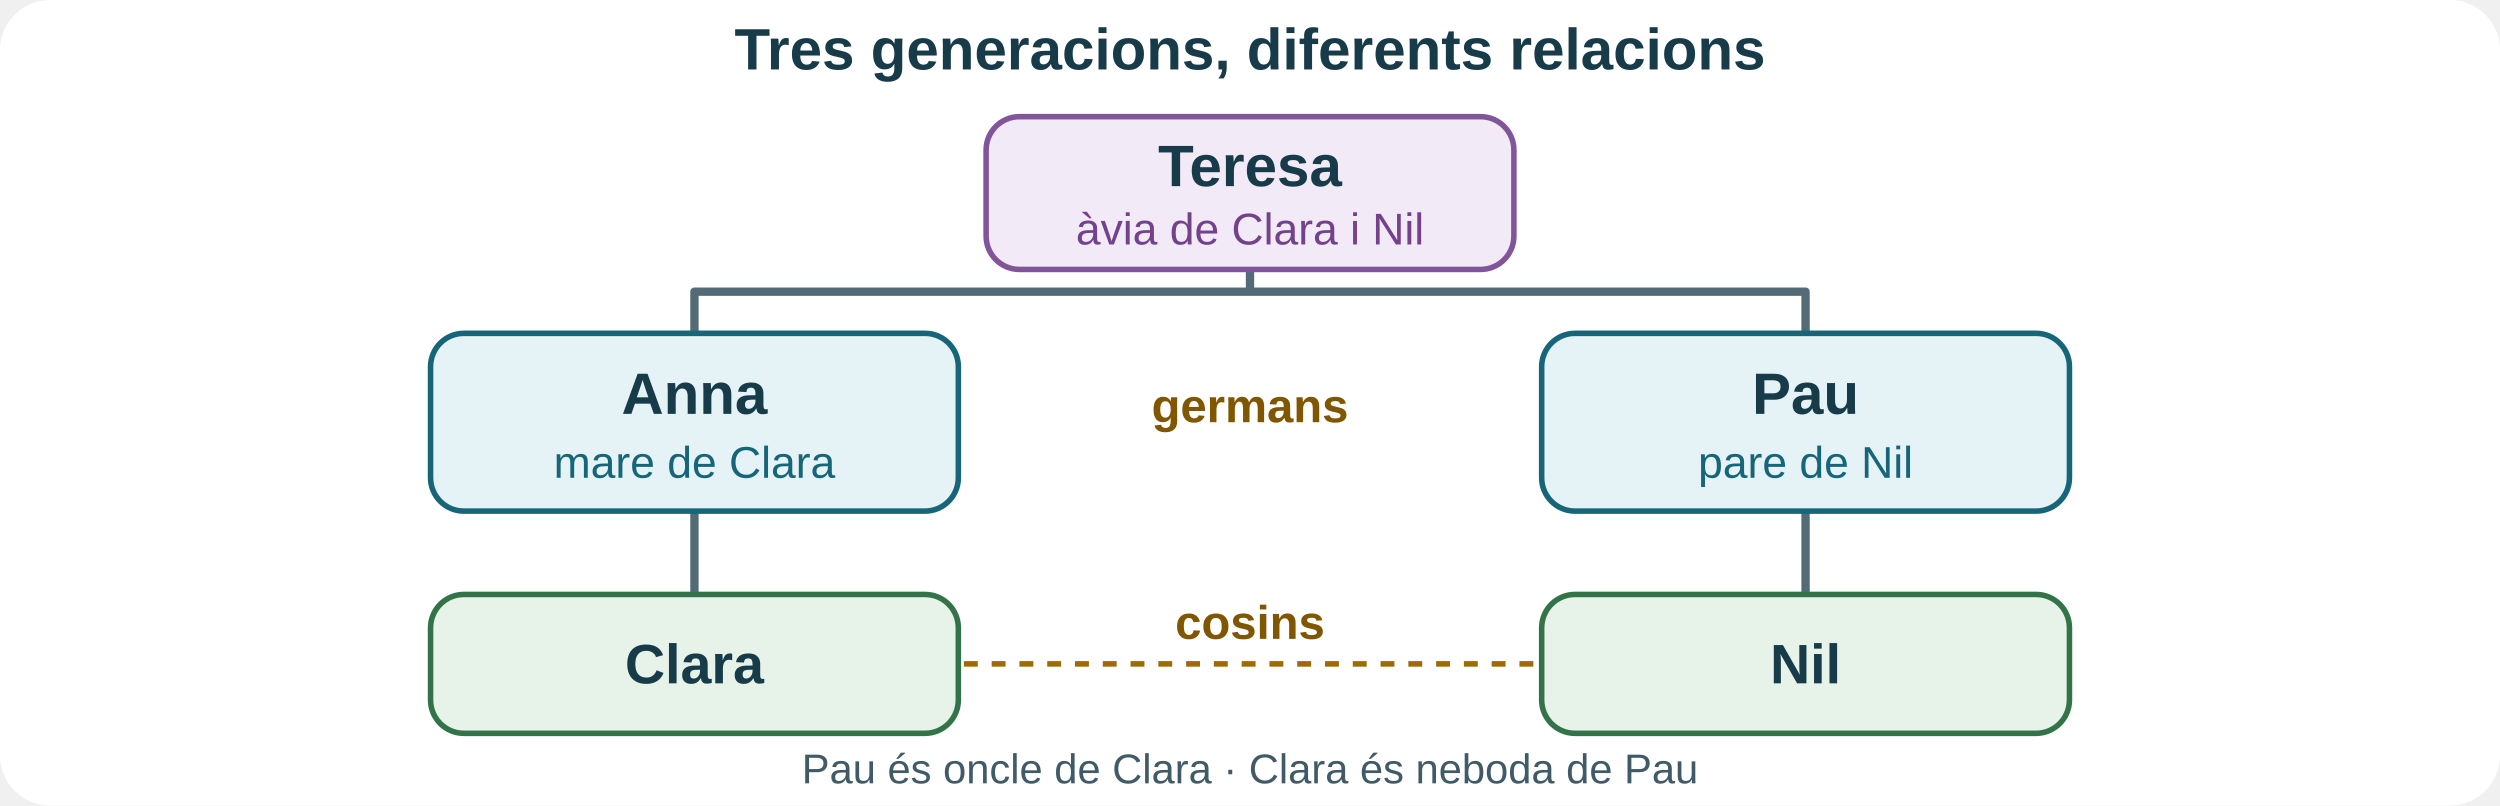
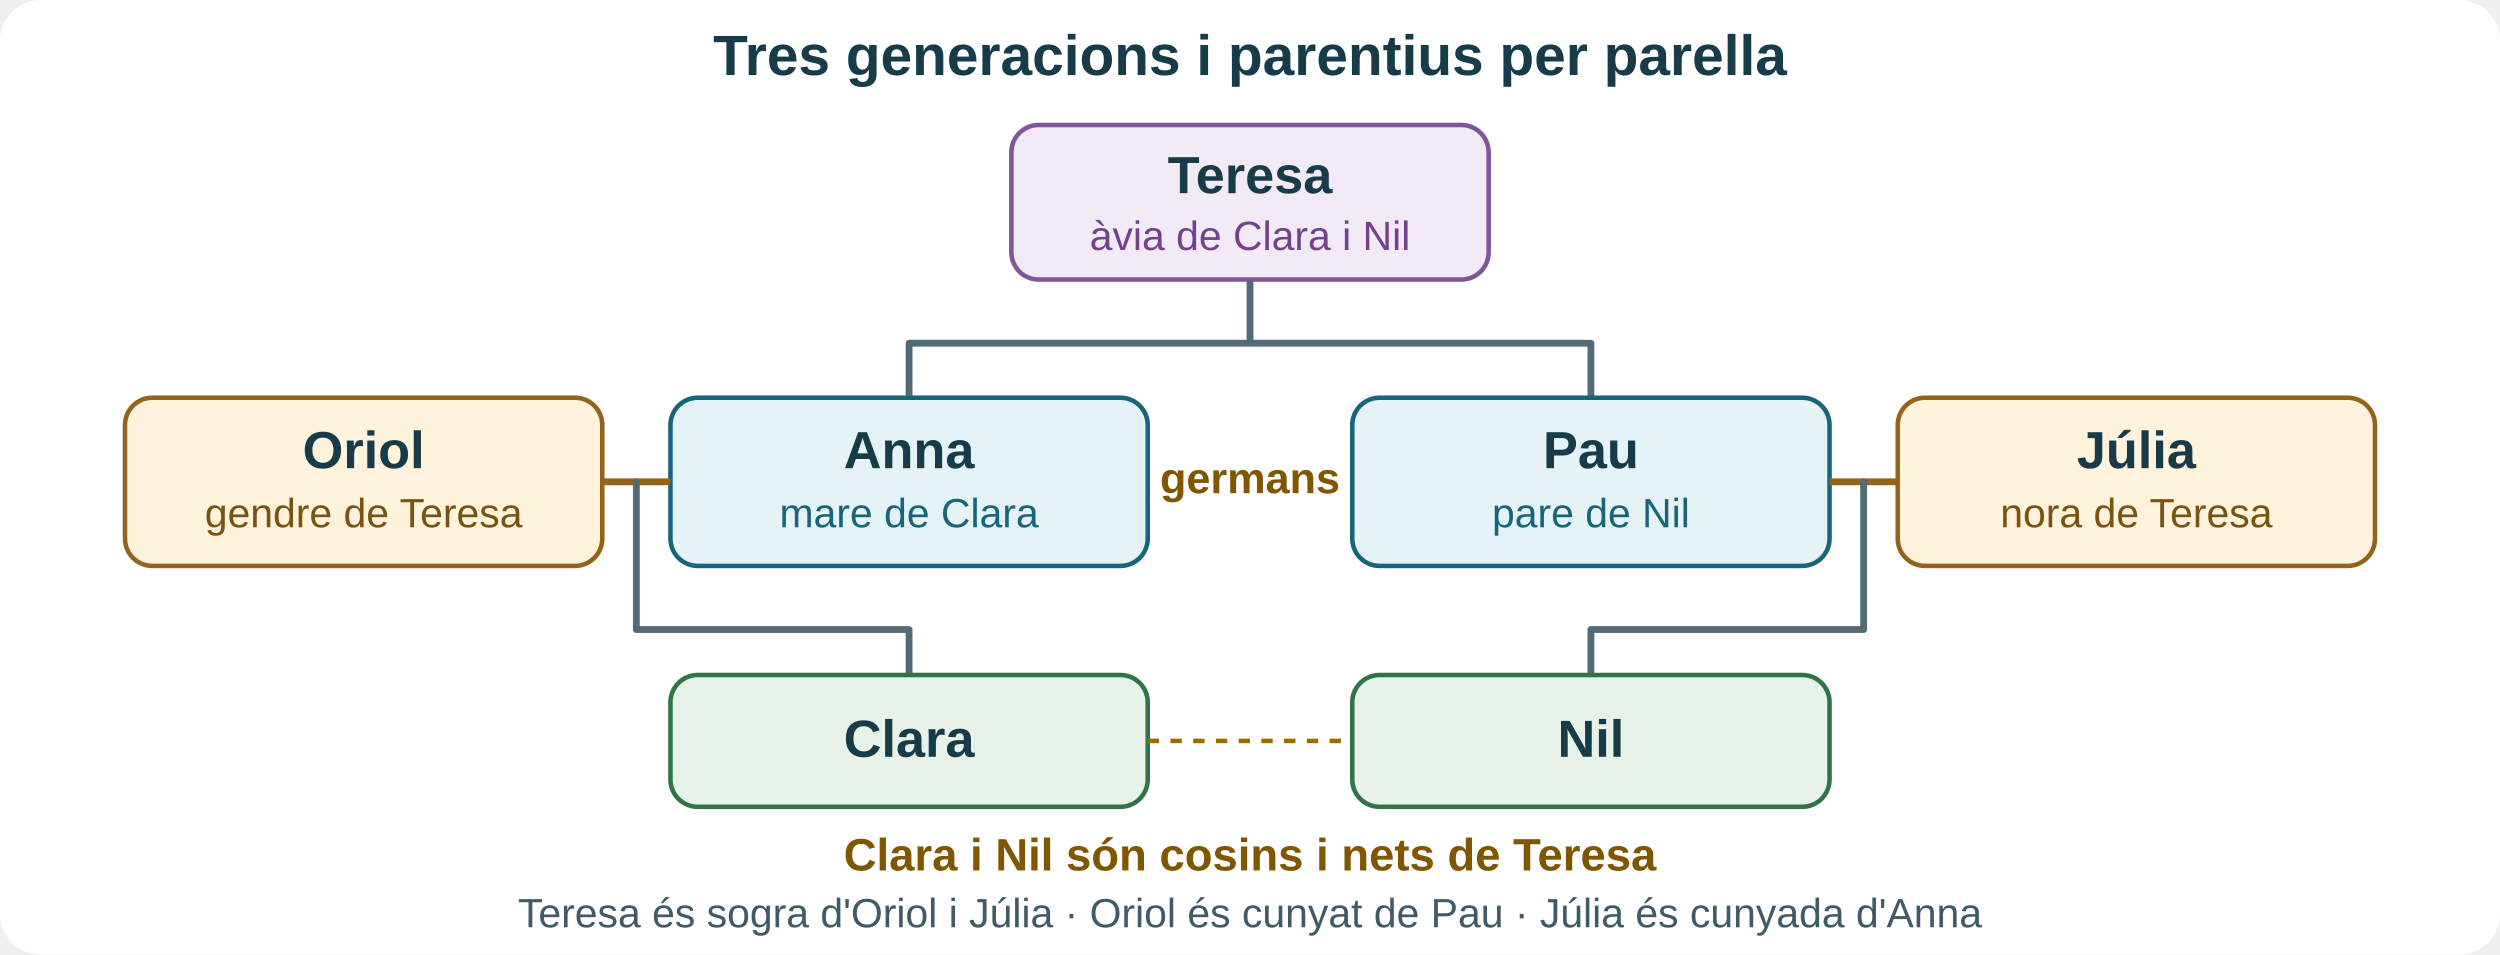
- <svg xmlns="http://www.w3.org/2000/svg" width="900" height="290" viewBox="0 0 900 290" role="img" aria-labelledby="title desc">
-   <rect width="900" height="290" rx="18" fill="#fff" />
-   <text x="450" y="25" text-anchor="middle" font-family="Arial, sans-serif" font-size="21" font-weight="700" fill="#183b49">Tres generacions, diferents relacions</text>
-   <path d="M450 97 V105 H250 V119 M450 105 H650 V119 M250 183 V214 M650 183 V214" fill="none" stroke="#526b77" stroke-width="3" stroke-linecap="round" stroke-linejoin="round" />
-   <rect x="355" y="42" width="190" height="55" rx="12" fill="#f2eaf7" stroke="#82559a" stroke-width="2" />
-   <text x="450" y="67" text-anchor="middle" font-family="Arial, sans-serif" font-size="21" font-weight="700" fill="#183b49">Teresa</text>
-   <text x="450" y="88" text-anchor="middle" font-family="Arial, sans-serif" font-size="16" fill="#74428d">àvia de Clara i Nil</text>
-   <rect x="155" y="120" width="190" height="64" rx="12" fill="#e5f3f6" stroke="#176579" stroke-width="2" />
-   <text x="250" y="149" text-anchor="middle" font-family="Arial, sans-serif" font-size="21" font-weight="700" fill="#183b49">Anna</text>
-   <text x="250" y="172" text-anchor="middle" font-family="Arial, sans-serif" font-size="16" fill="#176579">mare de Clara</text>
-   <rect x="555" y="120" width="190" height="64" rx="12" fill="#e5f3f6" stroke="#176579" stroke-width="2" />
-   <text x="650" y="149" text-anchor="middle" font-family="Arial, sans-serif" font-size="21" font-weight="700" fill="#183b49">Pau</text>
-   <text x="650" y="172" text-anchor="middle" font-family="Arial, sans-serif" font-size="16" fill="#176579">pare de Nil</text>
-   <text x="450" y="152" text-anchor="middle" font-family="Arial, sans-serif" font-size="17" font-weight="700" fill="#805600">germans</text>
-   <rect x="155" y="214" width="190" height="50" rx="12" fill="#e7f2e9" stroke="#327448" stroke-width="2" />
-   <text x="250" y="246" text-anchor="middle" font-family="Arial, sans-serif" font-size="20" font-weight="700" fill="#183b49">Clara</text>
-   <rect x="555" y="214" width="190" height="50" rx="12" fill="#e7f2e9" stroke="#327448" stroke-width="2" />
-   <text x="650" y="246" text-anchor="middle" font-family="Arial, sans-serif" font-size="20" font-weight="700" fill="#183b49">Nil</text>
-   <path d="M347 239 H553" fill="none" stroke="#9d6b00" stroke-width="2" stroke-dasharray="5 5" />
-   <text x="450" y="230" text-anchor="middle" font-family="Arial, sans-serif" font-size="17" font-weight="700" fill="#805600">cosins</text>
-   <text x="450" y="282" text-anchor="middle" font-family="Arial, sans-serif" font-size="15" fill="#405b67">Pau és oncle de Clara · Clara és neboda de Pau</text>
+ <svg xmlns="http://www.w3.org/2000/svg" width="1100" height="420" viewBox="0 0 1100 420" role="img" aria-labelledby="title desc">
+   <rect width="1100" height="420" rx="18" fill="#fff" />
+   <text x="550" y="33" text-anchor="middle" font-family="Arial, sans-serif" font-size="25" font-weight="700" fill="#183b49">Tres generacions i parentius per parella</text>
+   <path d="M550 123 V151 H400 V174 M550 151 H700 V174" fill="none" stroke="#526b77" stroke-width="3" stroke-linecap="round" stroke-linejoin="round" />
+   <rect x="445" y="55" width="210" height="68" rx="12" fill="#f2eaf7" stroke="#82559a" stroke-width="2" />
+   <text x="550" y="85" text-anchor="middle" font-family="Arial, sans-serif" font-size="23" font-weight="700" fill="#183b49">Teresa</text>
+   <text x="550" y="110" text-anchor="middle" font-family="Arial, sans-serif" font-size="18" fill="#74428d">àvia de Clara i Nil</text>
+   <rect x="55" y="175" width="210" height="74" rx="12" fill="#fff3dc" stroke="#93621b" stroke-width="2" />
+   <text x="160" y="206" text-anchor="middle" font-family="Arial, sans-serif" font-size="23" font-weight="700" fill="#183b49">Oriol</text>
+   <text x="160" y="232" text-anchor="middle" font-family="Arial, sans-serif" font-size="18" fill="#795312">gendre de Teresa</text>
+   <rect x="295" y="175" width="210" height="74" rx="12" fill="#e5f3f6" stroke="#176579" stroke-width="2" />
+   <text x="400" y="206" text-anchor="middle" font-family="Arial, sans-serif" font-size="23" font-weight="700" fill="#183b49">Anna</text>
+   <text x="400" y="232" text-anchor="middle" font-family="Arial, sans-serif" font-size="18" fill="#176579">mare de Clara</text>
+   <rect x="595" y="175" width="210" height="74" rx="12" fill="#e5f3f6" stroke="#176579" stroke-width="2" />
+   <text x="700" y="206" text-anchor="middle" font-family="Arial, sans-serif" font-size="23" font-weight="700" fill="#183b49">Pau</text>
+   <text x="700" y="232" text-anchor="middle" font-family="Arial, sans-serif" font-size="18" fill="#176579">pare de Nil</text>
+   <rect x="835" y="175" width="210" height="74" rx="12" fill="#fff3dc" stroke="#93621b" stroke-width="2" />
+   <text x="940" y="206" text-anchor="middle" font-family="Arial, sans-serif" font-size="23" font-weight="700" fill="#183b49">Júlia</text>
+   <text x="940" y="232" text-anchor="middle" font-family="Arial, sans-serif" font-size="18" fill="#795312">nora de Teresa</text>
+   <path d="M265 212 H295 M805 212 H835" fill="none" stroke="#93621b" stroke-width="3" />
+   <text x="550" y="217" text-anchor="middle" font-family="Arial, sans-serif" font-size="19" font-weight="700" fill="#805600">germans</text>
+   <path d="M280 212 V277 H400 V297 M820 212 V277 H700 V297" fill="none" stroke="#526b77" stroke-width="3" stroke-linecap="round" stroke-linejoin="round" />
+   <rect x="295" y="297" width="210" height="58" rx="12" fill="#e7f2e9" stroke="#327448" stroke-width="2" />
+   <text x="400" y="333" text-anchor="middle" font-family="Arial, sans-serif" font-size="23" font-weight="700" fill="#183b49">Clara</text>
+   <rect x="595" y="297" width="210" height="58" rx="12" fill="#e7f2e9" stroke="#327448" stroke-width="2" />
+   <text x="700" y="333" text-anchor="middle" font-family="Arial, sans-serif" font-size="23" font-weight="700" fill="#183b49">Nil</text>
+   <path d="M505 326 H595" fill="none" stroke="#9d6b00" stroke-width="2" stroke-dasharray="5 5" />
+   <text x="550" y="383" text-anchor="middle" font-family="Arial, sans-serif" font-size="20" font-weight="700" fill="#805600">Clara i Nil són cosins i nets de Teresa</text>
+   <text x="550" y="408" text-anchor="middle" font-family="Arial, sans-serif" font-size="18" fill="#405b67">Teresa és sogra d'Oriol i Júlia · Oriol és cunyat de Pau · Júlia és cunyada d'Anna</text>
</svg>
